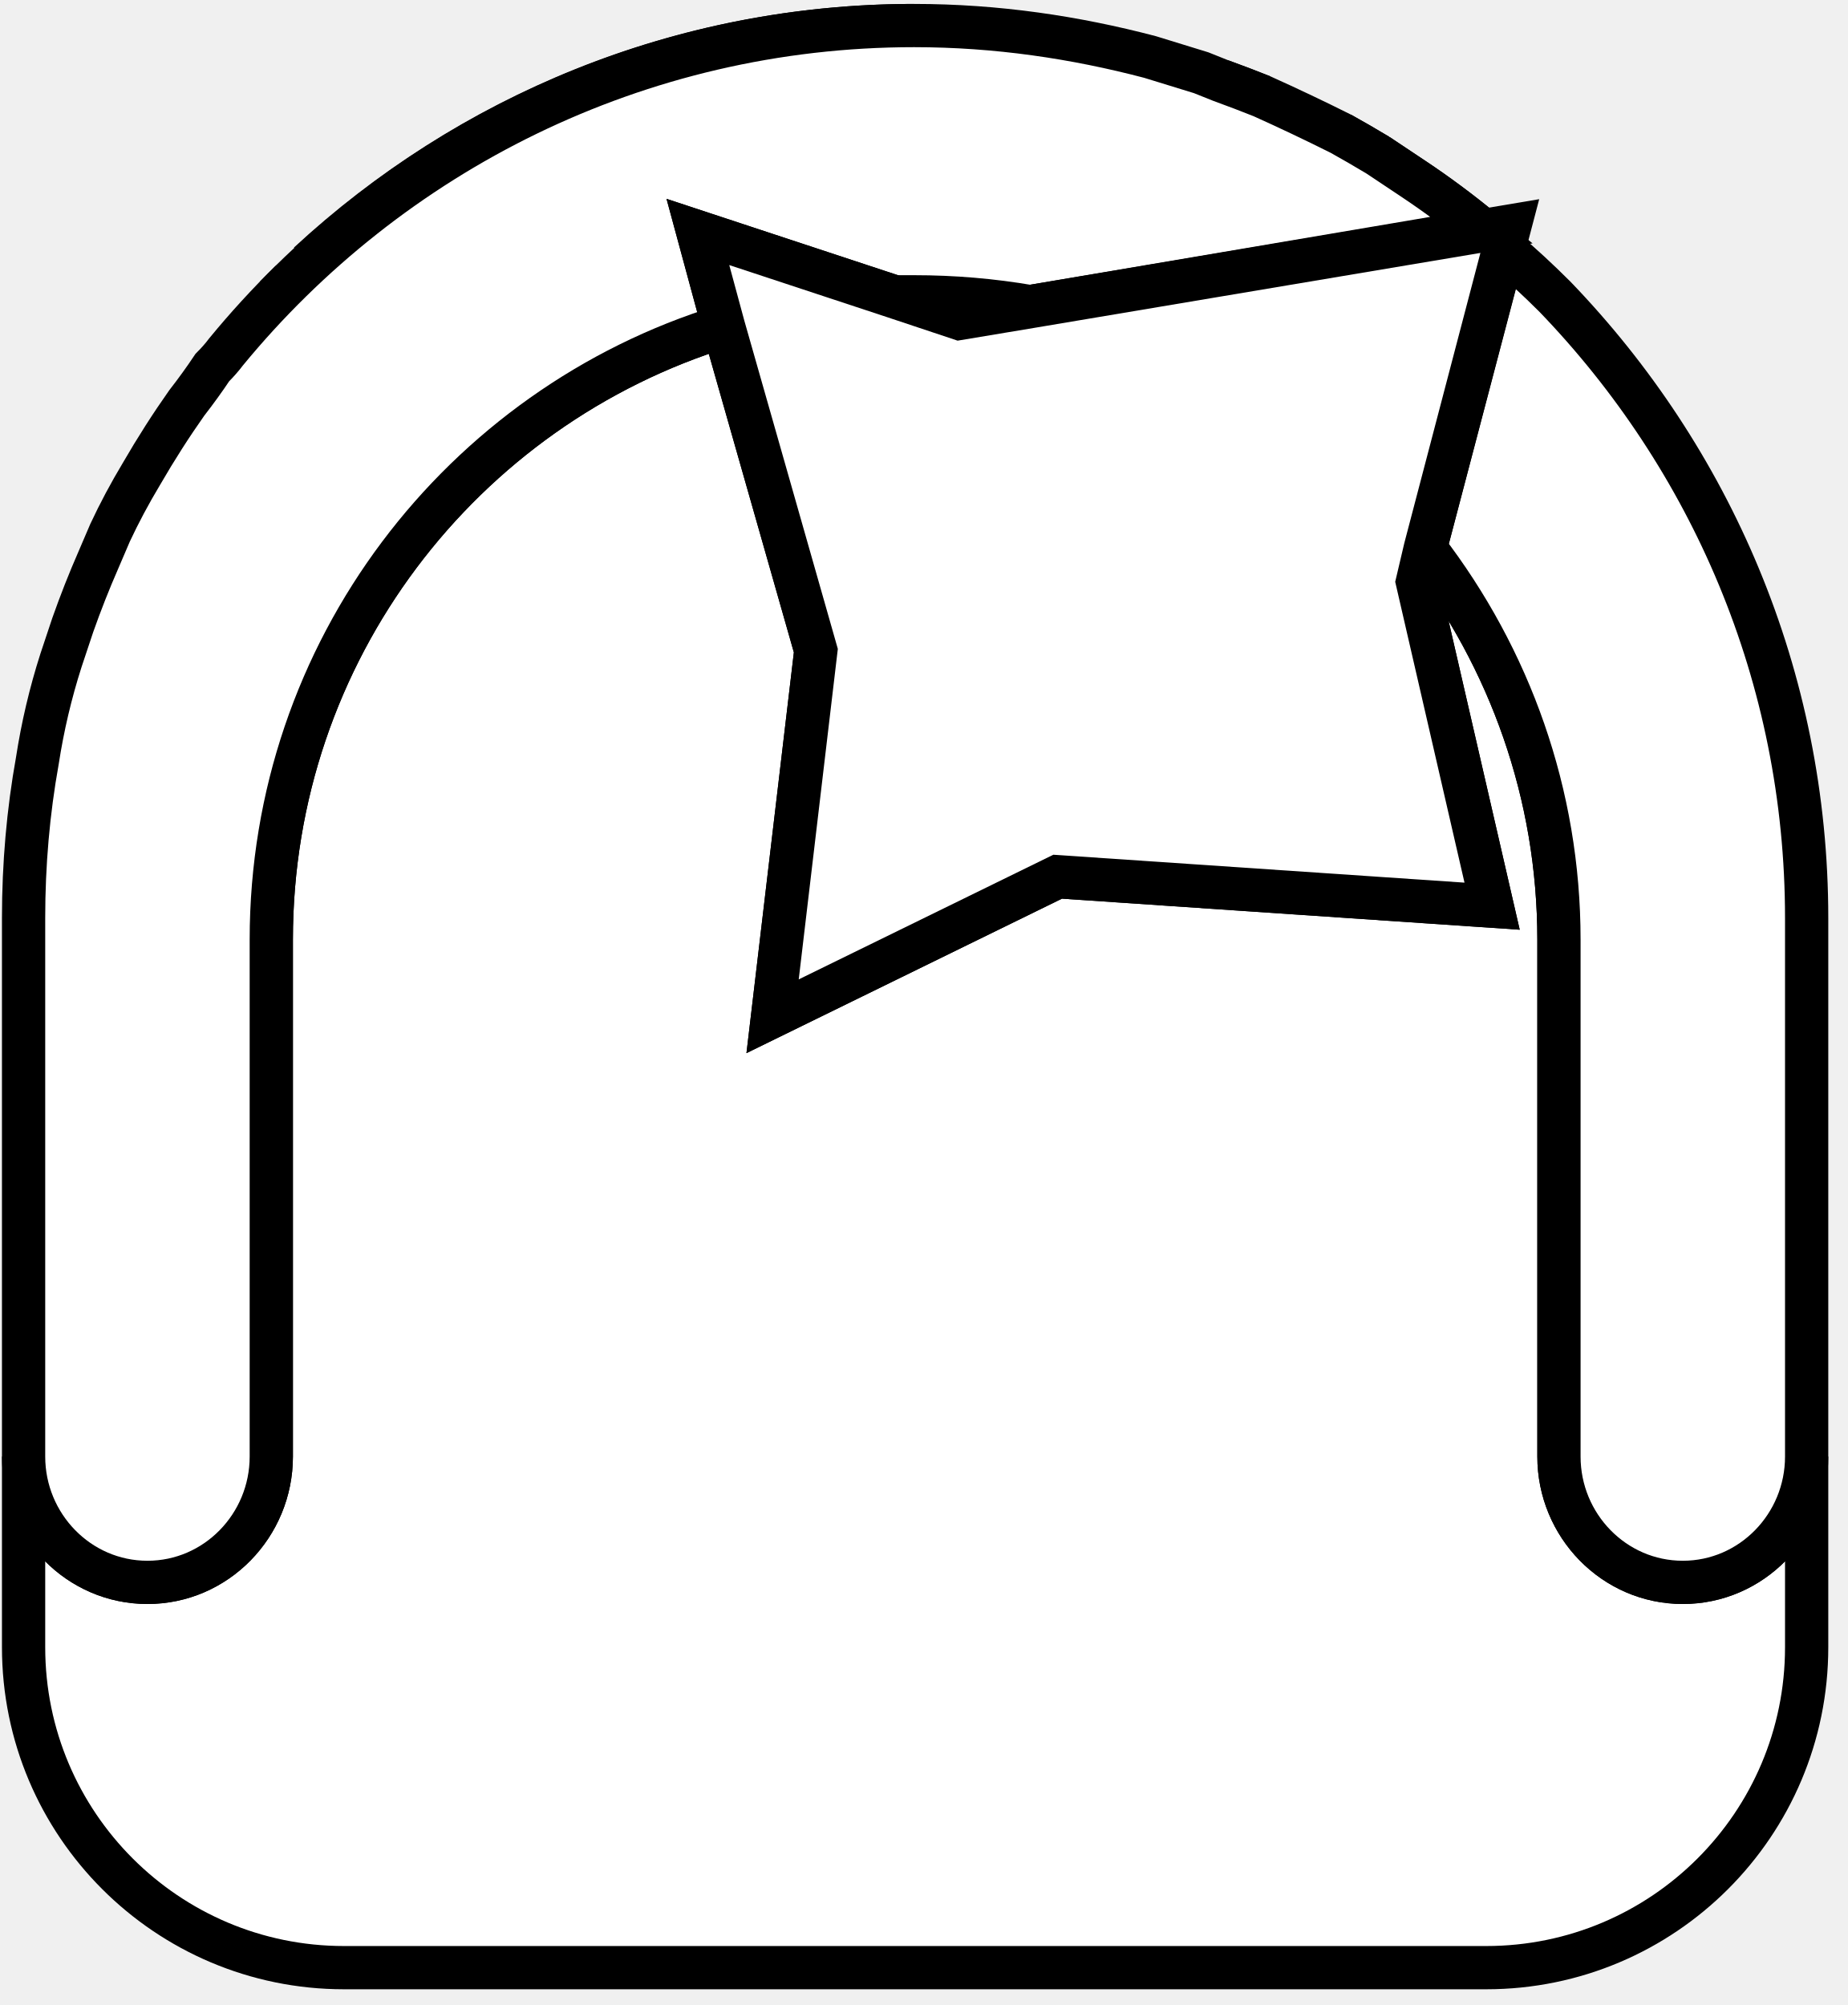
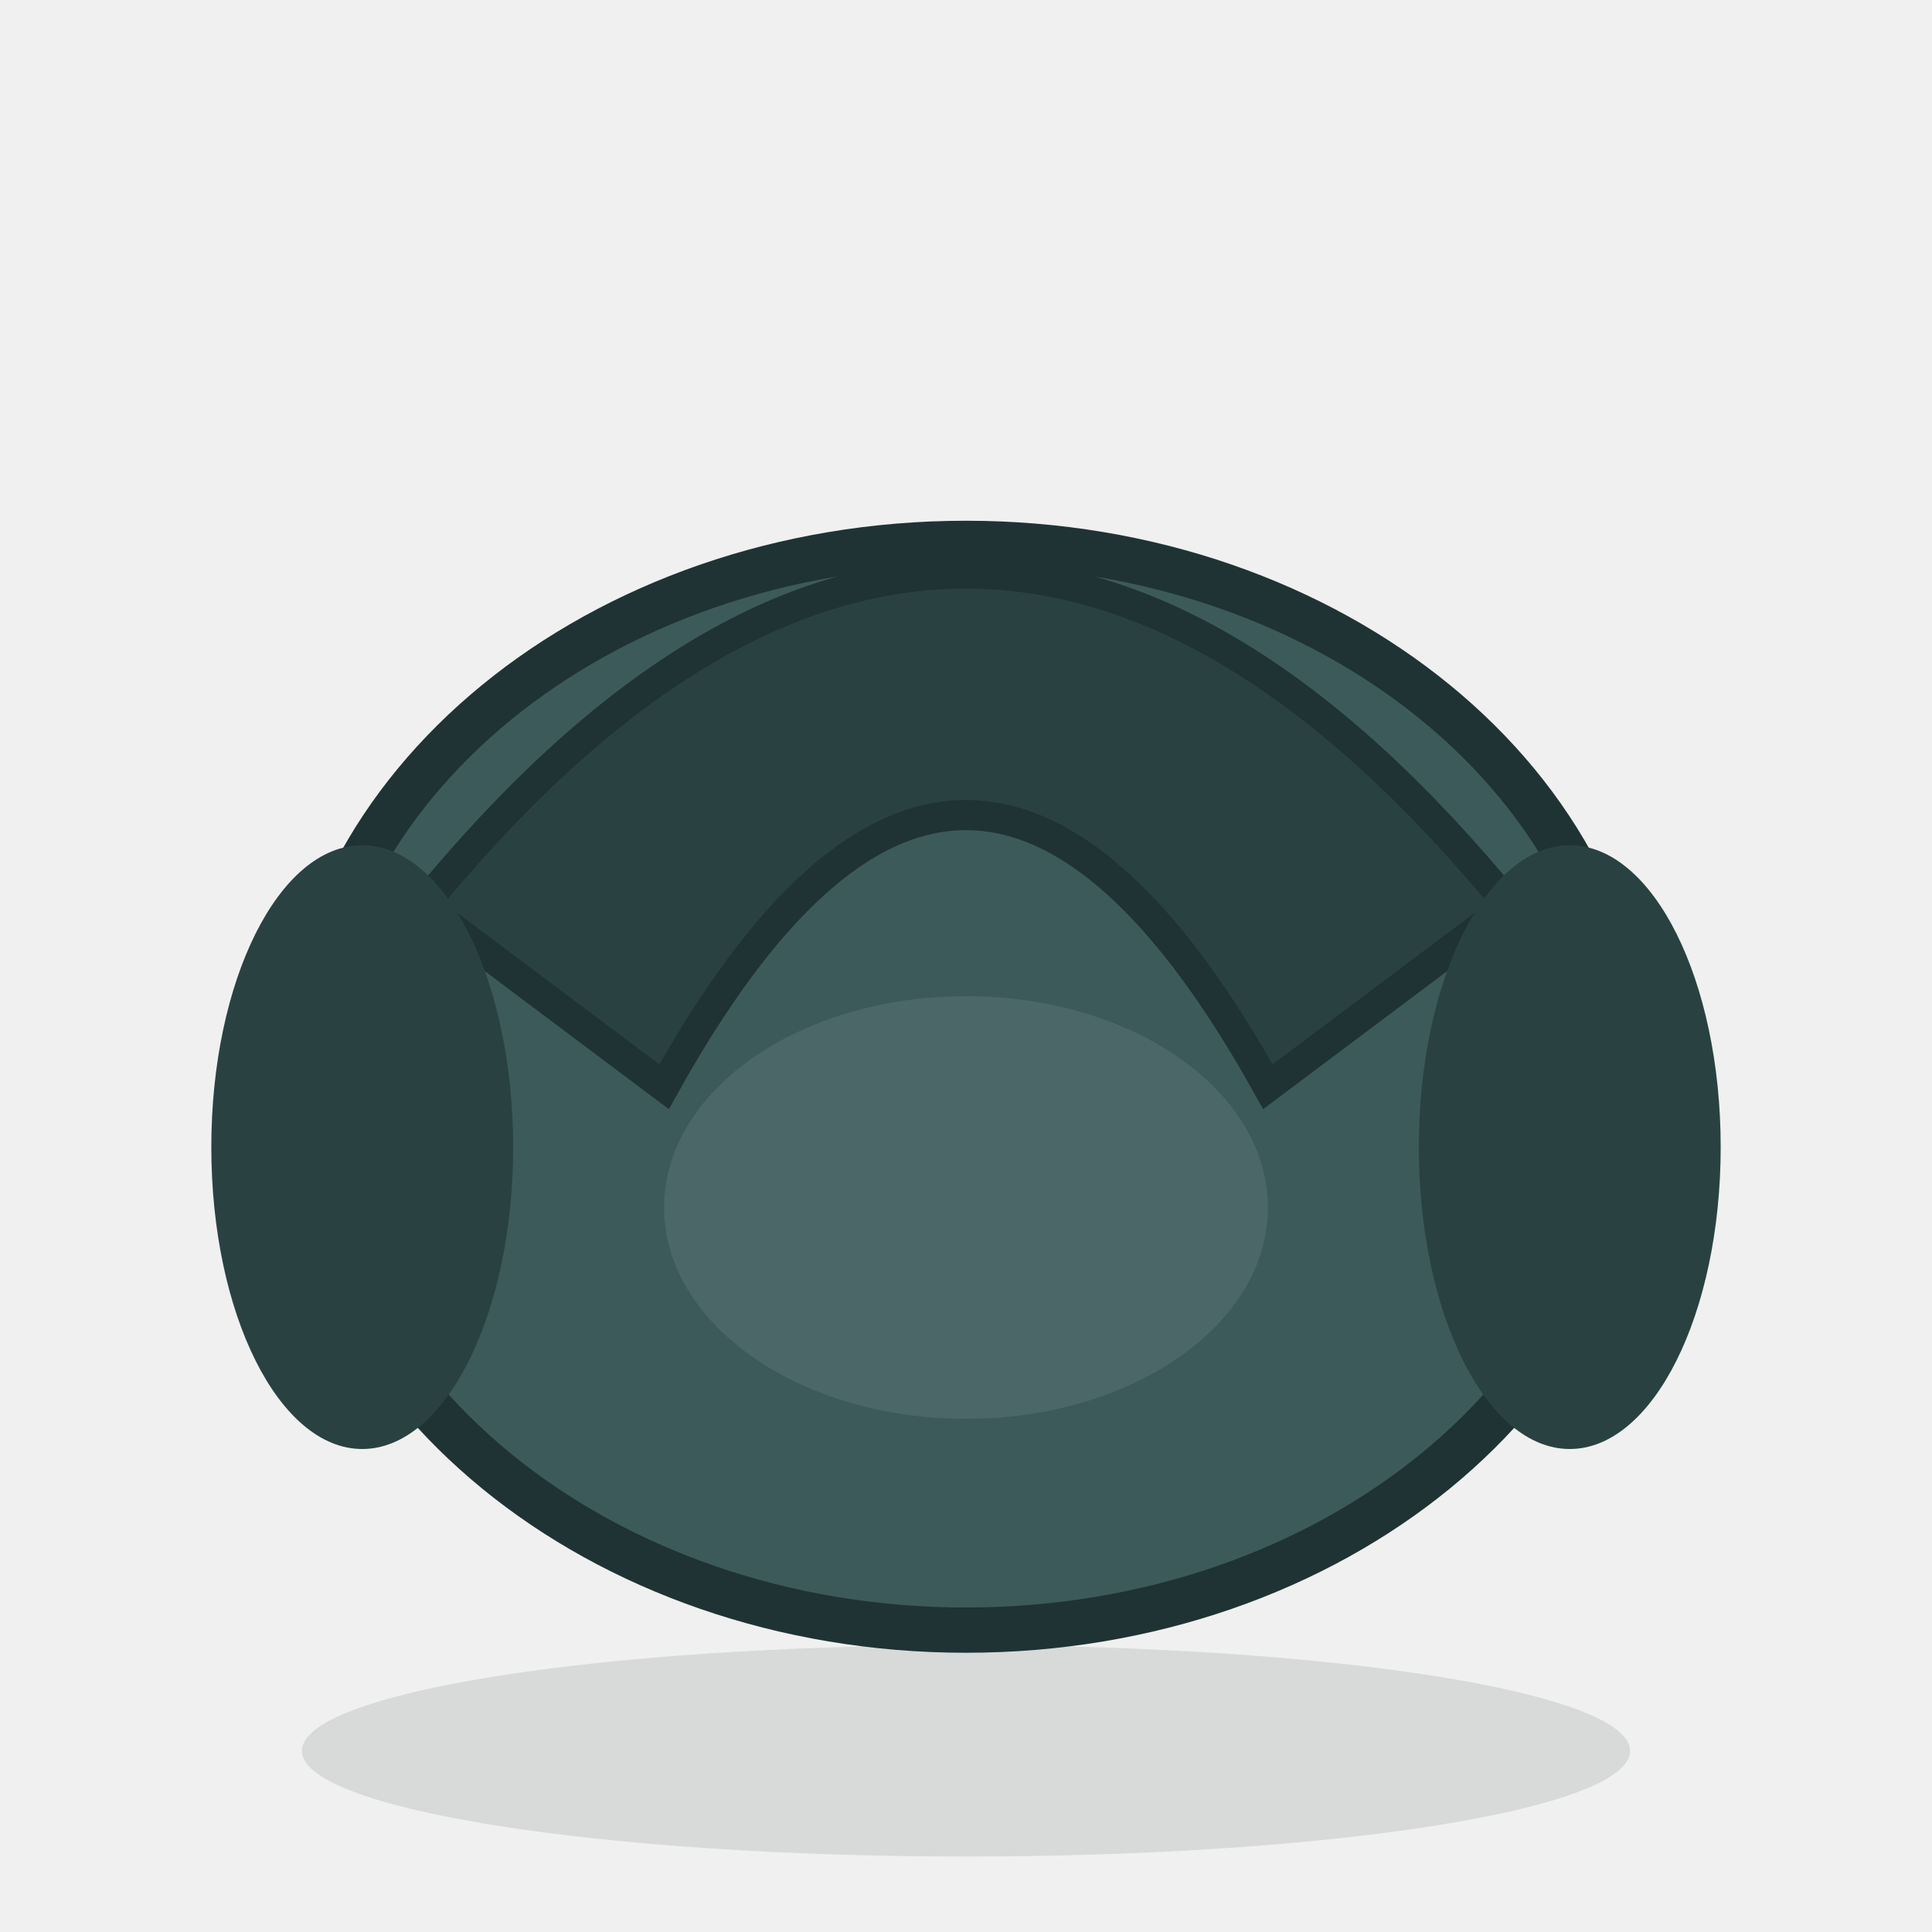
- <svg xmlns="http://www.w3.org/2000/svg" version="1.2" viewBox="0 0 94 102" width="94" height="102">
-   <style>
- 		.s0 { fill: #ffffff;stroke: #000000;stroke-width: 2.2 } 
- 	</style>
-   <g id="&lt;Group&gt;">
-     <path id="&lt;Path&gt;" class="s0" d="m62.1 4.1q1.1 0.4 2.1 0.8-1-0.4-2.1-0.8z" />
-     <path id="&lt;Path&gt;" class="s0" d="m75.4 11.7q-1.7-1.4-3.5-2.6 1.8 1.2 3.5 2.6z" />
-     <g id="&lt;Group&gt;">
-       <path id="&lt;Path&gt;" class="s0" d="m46.5 15.1q3 0 5.9 0.5l-3.6 0.6-3.3-1.1q0.5 0 1 0z" />
-       <path id="&lt;Path&gt;" class="s0" d="m91.9 74.1v9.7c0 9-7.3 16.3-16.3 16.3h-58.1c-9 0-16.3-7.3-16.3-16.3v-9.7c0 3.5 2.8 6.4 6.3 6.4 3.5 0 6.3-2.9 6.3-6.4v-26.3c0-14.7 9.7-27.1 23-31.2l4.7 16.5-2.2 18.6 14.5-7.1 22.1 1.5-3.8-16.5 0.4-1.7c4.3 5.6 6.8 12.5 6.8 19.9v26.3c0 3.5 2.8 6.4 6.3 6.4 3.5 0 6.3-2.9 6.3-6.4z" />
-       <path id="&lt;Path&gt;" class="s0" d="m46.5 1.3c-11.9 0-22.7 4.6-30.8 12.1 8.1-7.5 18.9-12.1 30.8-12.1z" />
-       <path id="&lt;Path&gt;" class="s0" d="m14.8 14.3q-0.4 0.4-0.8 0.8 0.4-0.4 0.8-0.8z" />
-     </g>
-     <path id="&lt;Path&gt;" class="s0" d="m68.2 6.8q0.9 0.5 1.9 1.1-1-0.6-1.9-1.1z" />
-     <path id="&lt;Path&gt;" class="s0" d="m70.1 7.9q0.9 0.6 1.8 1.2-0.9-0.6-1.8-1.2z" />
-     <g id="&lt;Group&gt;">
-       <path id="&lt;Path&gt;" class="s0" d="m91.9 46.7v27.4q0 0 0 0c0 3.5-2.8 6.4-6.3 6.4-3.5 0-6.3-2.9-6.3-6.4v-26.3c0-7.4-2.5-14.3-6.8-19.9l4-15.2q1.3 1.1 2.6 2.4c7.9 8.2 12.8 19.3 12.8 31.6z" />
-       <path id="&lt;Path&gt;" class="s0" d="m75.4 11.7l-23 3.9q-2.9-0.5-5.9-0.5-0.5 0-1 0l-10-3.3 1.3 4.8c-13.3 4.1-23 16.5-23 31.2v26.3c0 3.5-2.8 6.4-6.3 6.4-3.5 0-6.3-2.9-6.3-6.4v-13.7-13.7q0-4.1 0.7-8 0.4-2.6 1.2-5.1 0.3-0.9 0.6-1.8 0.6-1.7 1.3-3.3 0.3-0.7 0.6-1.4 0.7-1.5 1.6-3 1.1-1.9 2.3-3.6 0.7-0.9 1.3-1.8 0.4-0.4 0.7-0.8c8.3-10.1 20.9-16.6 35-16.6 4.2 0 8.2 0.6 12 1.6q1.3 0.4 2.6 0.8 0.5 0.2 1 0.4 1.1 0.4 2.1 0.8 2 0.9 4 1.9 0.9 0.5 1.9 1.1 0.9 0.6 1.8 1.2 1.8 1.2 3.5 2.6z" />
-     </g>
-     <path id="&lt;Path&gt;" class="s0" d="m72.5 27.9l-0.4 1.7 3.8 16.5-22.1-1.5-14.5 7.1 2.2-18.6-4.7-16.5-1.3-4.8 10 3.3 3.3 1.1 3.6-0.6 24.4-4.1z" />
-   </g>
+ <svg xmlns="http://www.w3.org/2000/svg" viewBox="0 0 64 64" width="64" height="64">
+   <ellipse cx="32" cy="58" rx="22" ry="3.5" fill="#1F3334" opacity="0.12" />
+   <ellipse cx="32" cy="36" rx="22" ry="18" fill="#3D5A5B" stroke="#1F3334" stroke-width="1.5" />
+   <path d="M14 30 Q32 8 50 30 L42 36 Q32 18 22 36 Z" fill="#2A4142" stroke="#1F3334" stroke-width="1" />
+   <ellipse cx="12" cy="38" rx="5" ry="10" fill="#2A4142" />
+   <ellipse cx="52" cy="38" rx="5" ry="10" fill="#2A4142" />
+   <ellipse cx="32" cy="40" rx="10" ry="7" fill="#FFFFFF" opacity="0.08" />
</svg>
